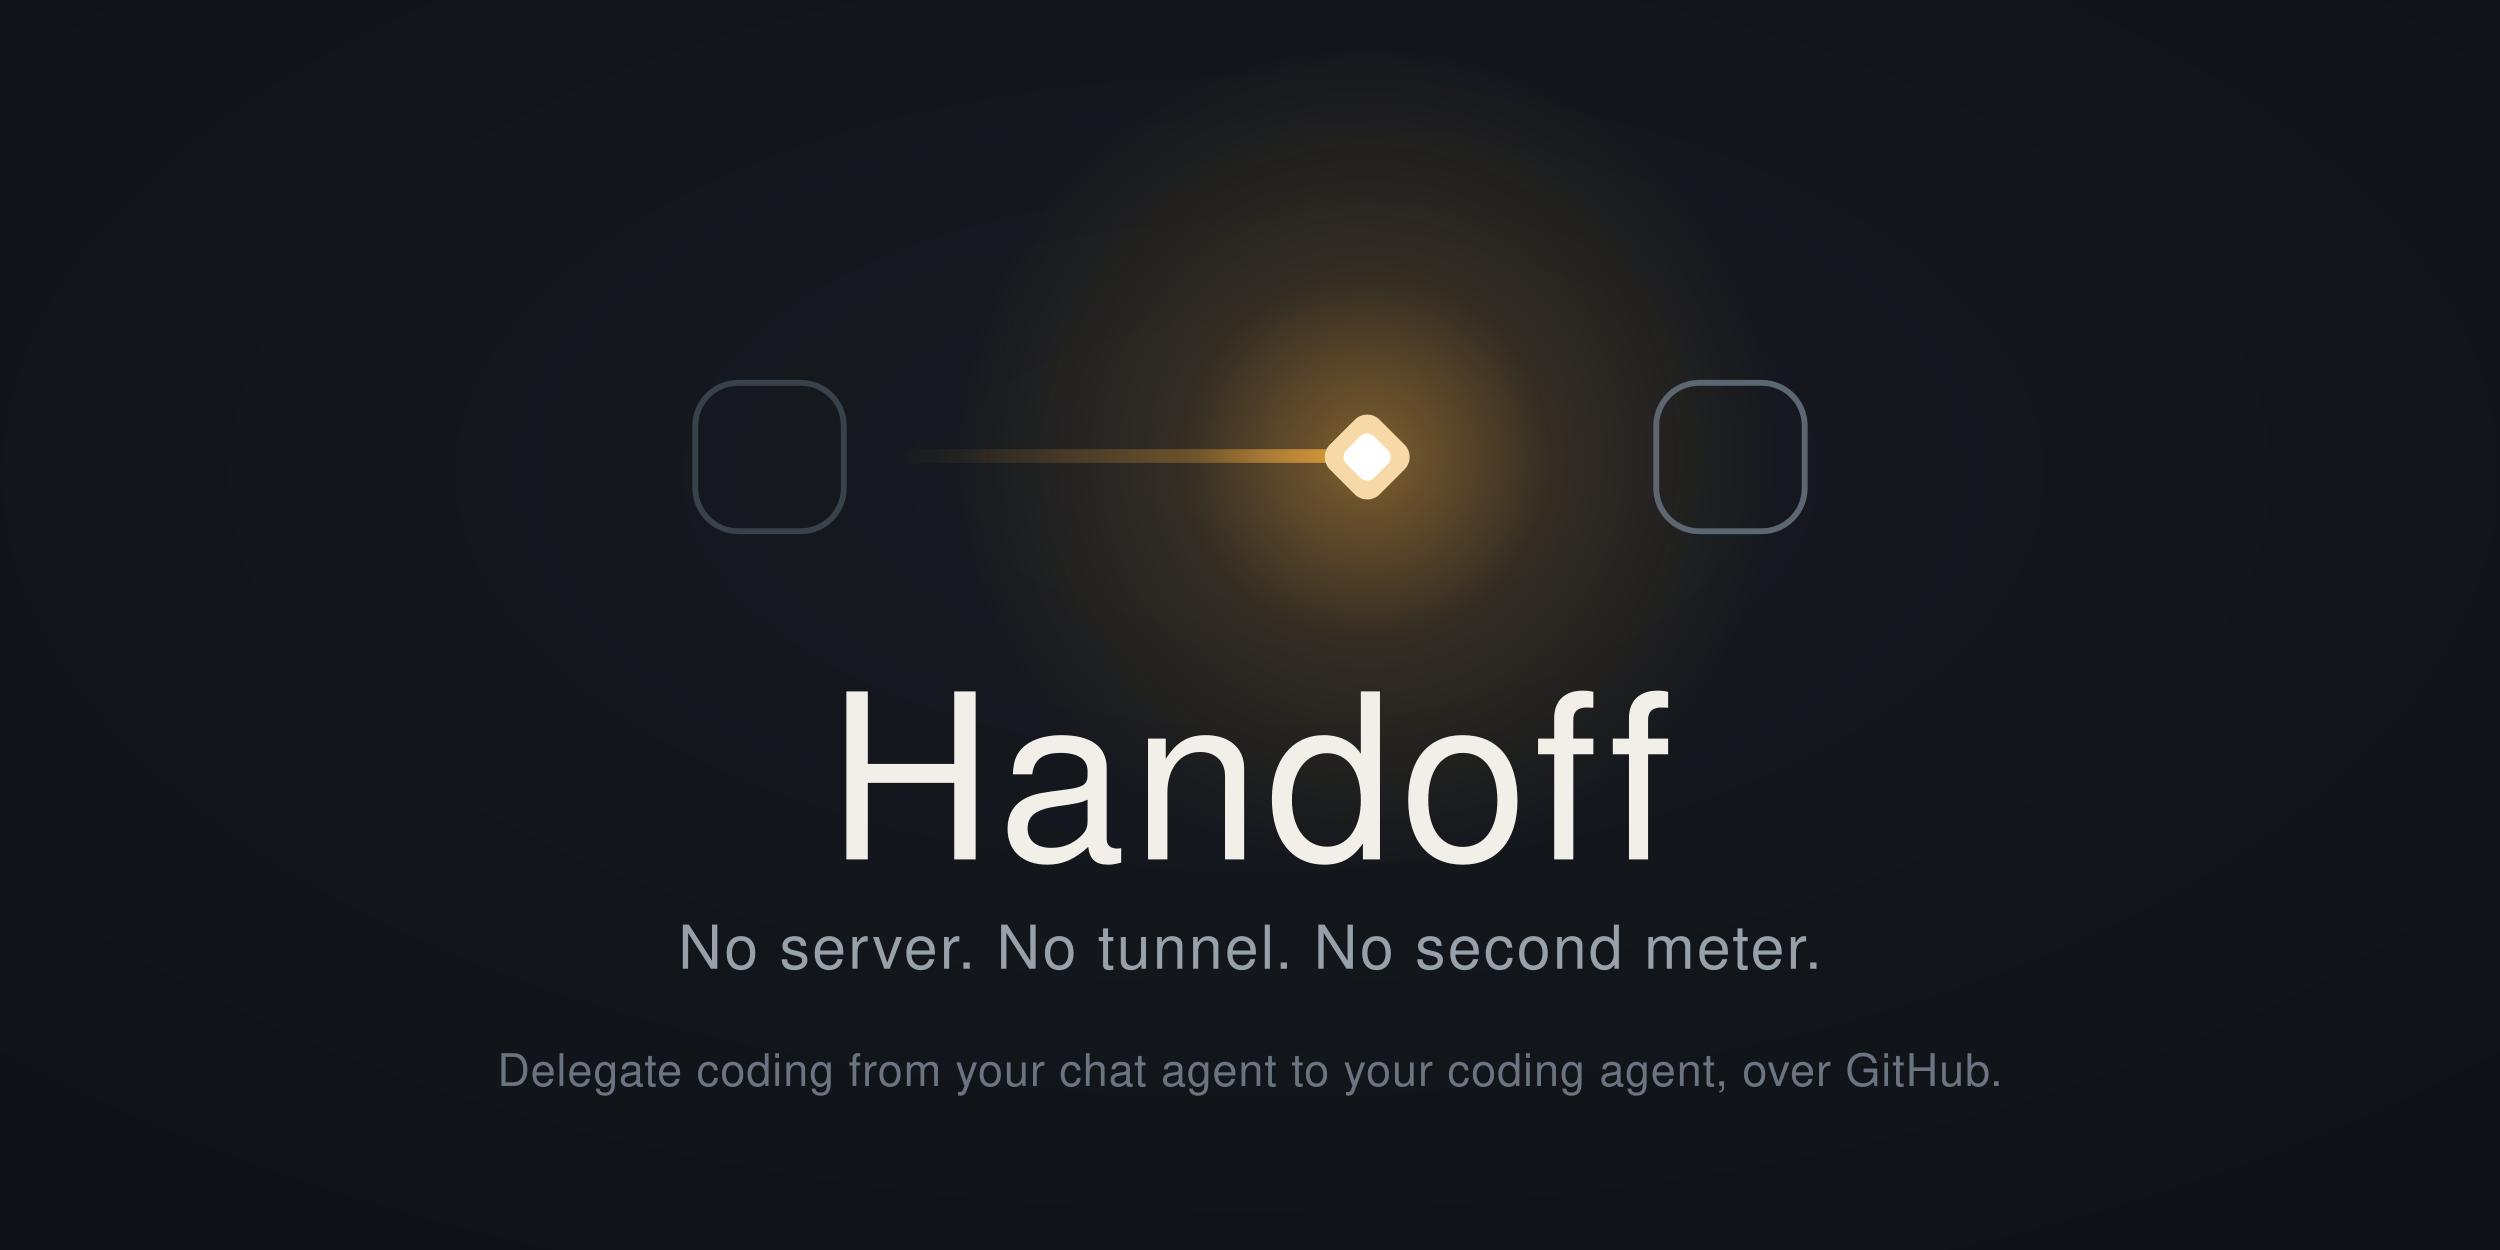
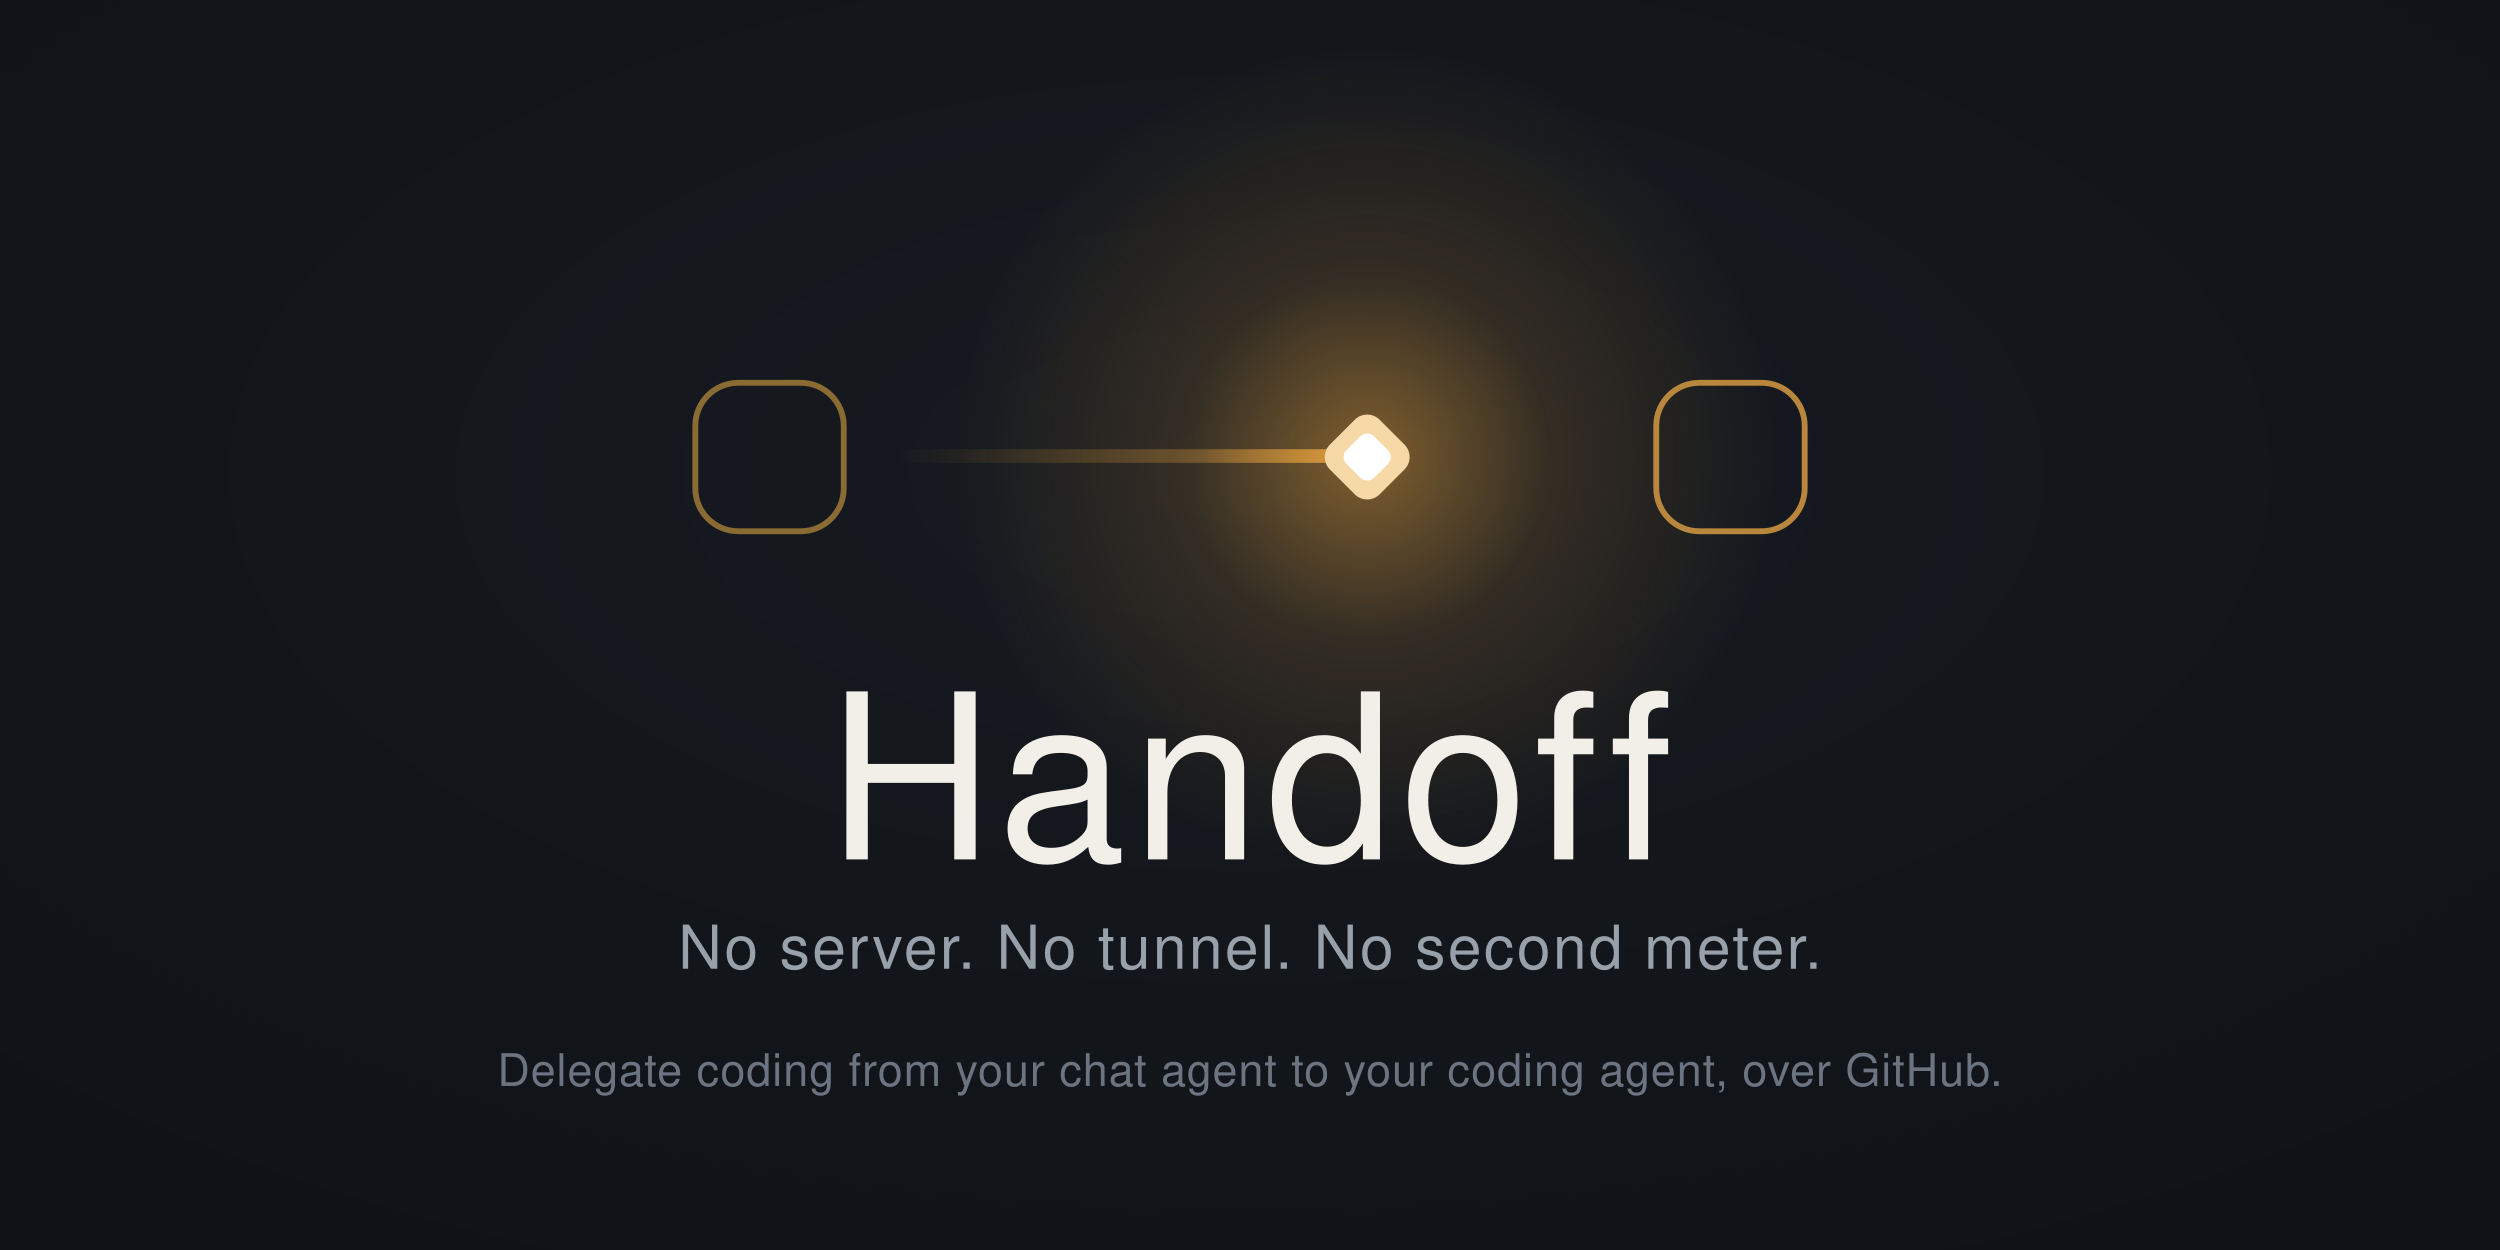
<svg xmlns="http://www.w3.org/2000/svg" viewBox="0 0 1280 640" width="1280" height="640" role="img" aria-label="Handoff — no server, no tunnel, no second meter">
  <defs>
    <radialGradient id="glow" cx="50%" cy="50%" r="50%">
      <stop offset="0%" stop-color="#E8A33D" stop-opacity="0.50" />
      <stop offset="45%" stop-color="#E8A33D" stop-opacity="0.14" />
      <stop offset="100%" stop-color="#E8A33D" stop-opacity="0" />
    </radialGradient>
    <linearGradient id="trail" x1="0" y1="0" x2="1" y2="0">
      <stop offset="0%" stop-color="#E8A33D" stop-opacity="0" />
      <stop offset="65%" stop-color="#E8A33D" stop-opacity="0.32" />
      <stop offset="100%" stop-color="#E8A33D" stop-opacity="0.95" />
    </linearGradient>
    <radialGradient id="ground" cx="50%" cy="38%" r="72%">
      <stop offset="0%" stop-color="#171B21" />
      <stop offset="100%" stop-color="#0F1216" />
    </radialGradient>
  </defs>
  <rect width="1280" height="640" fill="url(#ground)" />
-   <rect x="356" y="196" width="76" height="76" rx="22" fill="none" stroke="#39414A" stroke-width="3" />
+   <rect x="356" y="196" width="76" height="76" rx="22" fill="none" stroke="#8A6B33" stroke-width="3" />
  <circle cx="700" cy="234" r="210" fill="url(#glow)" />
  <rect x="460" y="230" width="240" height="7" rx="3.5" fill="url(#trail)" />
  <g transform="translate(700 234) rotate(45)">
    <rect x="-18" y="-18" width="36" height="36" rx="9" fill="#F6D9A6" />
    <rect x="-10" y="-10" width="20" height="20" rx="5" fill="#FFFFFF" />
  </g>
-   <rect x="848" y="196" width="76" height="76" rx="22" fill="none" stroke="#5C6772" stroke-width="3" />
+   <rect x="848" y="196" width="76" height="76" rx="22" fill="none" stroke="#B8863C" stroke-width="3" />
  <text x="640" y="440" text-anchor="middle" font-family="'Helvetica Neue', Helvetica, Arial, sans-serif" font-size="118" font-weight="500" letter-spacing="3" fill="#F2EFE9">Handoff</text>
  <text x="640" y="496" text-anchor="middle" font-family="'Helvetica Neue', Helvetica, Arial, sans-serif" font-size="31" font-weight="400" letter-spacing="1.2" fill="#98A0AA">No server. No tunnel. No second meter.</text>
  <text x="640" y="556" text-anchor="middle" font-family="'Helvetica Neue', Helvetica, Arial, sans-serif" font-size="23" font-weight="400" letter-spacing="0.5" fill="#6B7480">Delegate coding from your chat agent to your coding agent, over GitHub.</text>
</svg>
